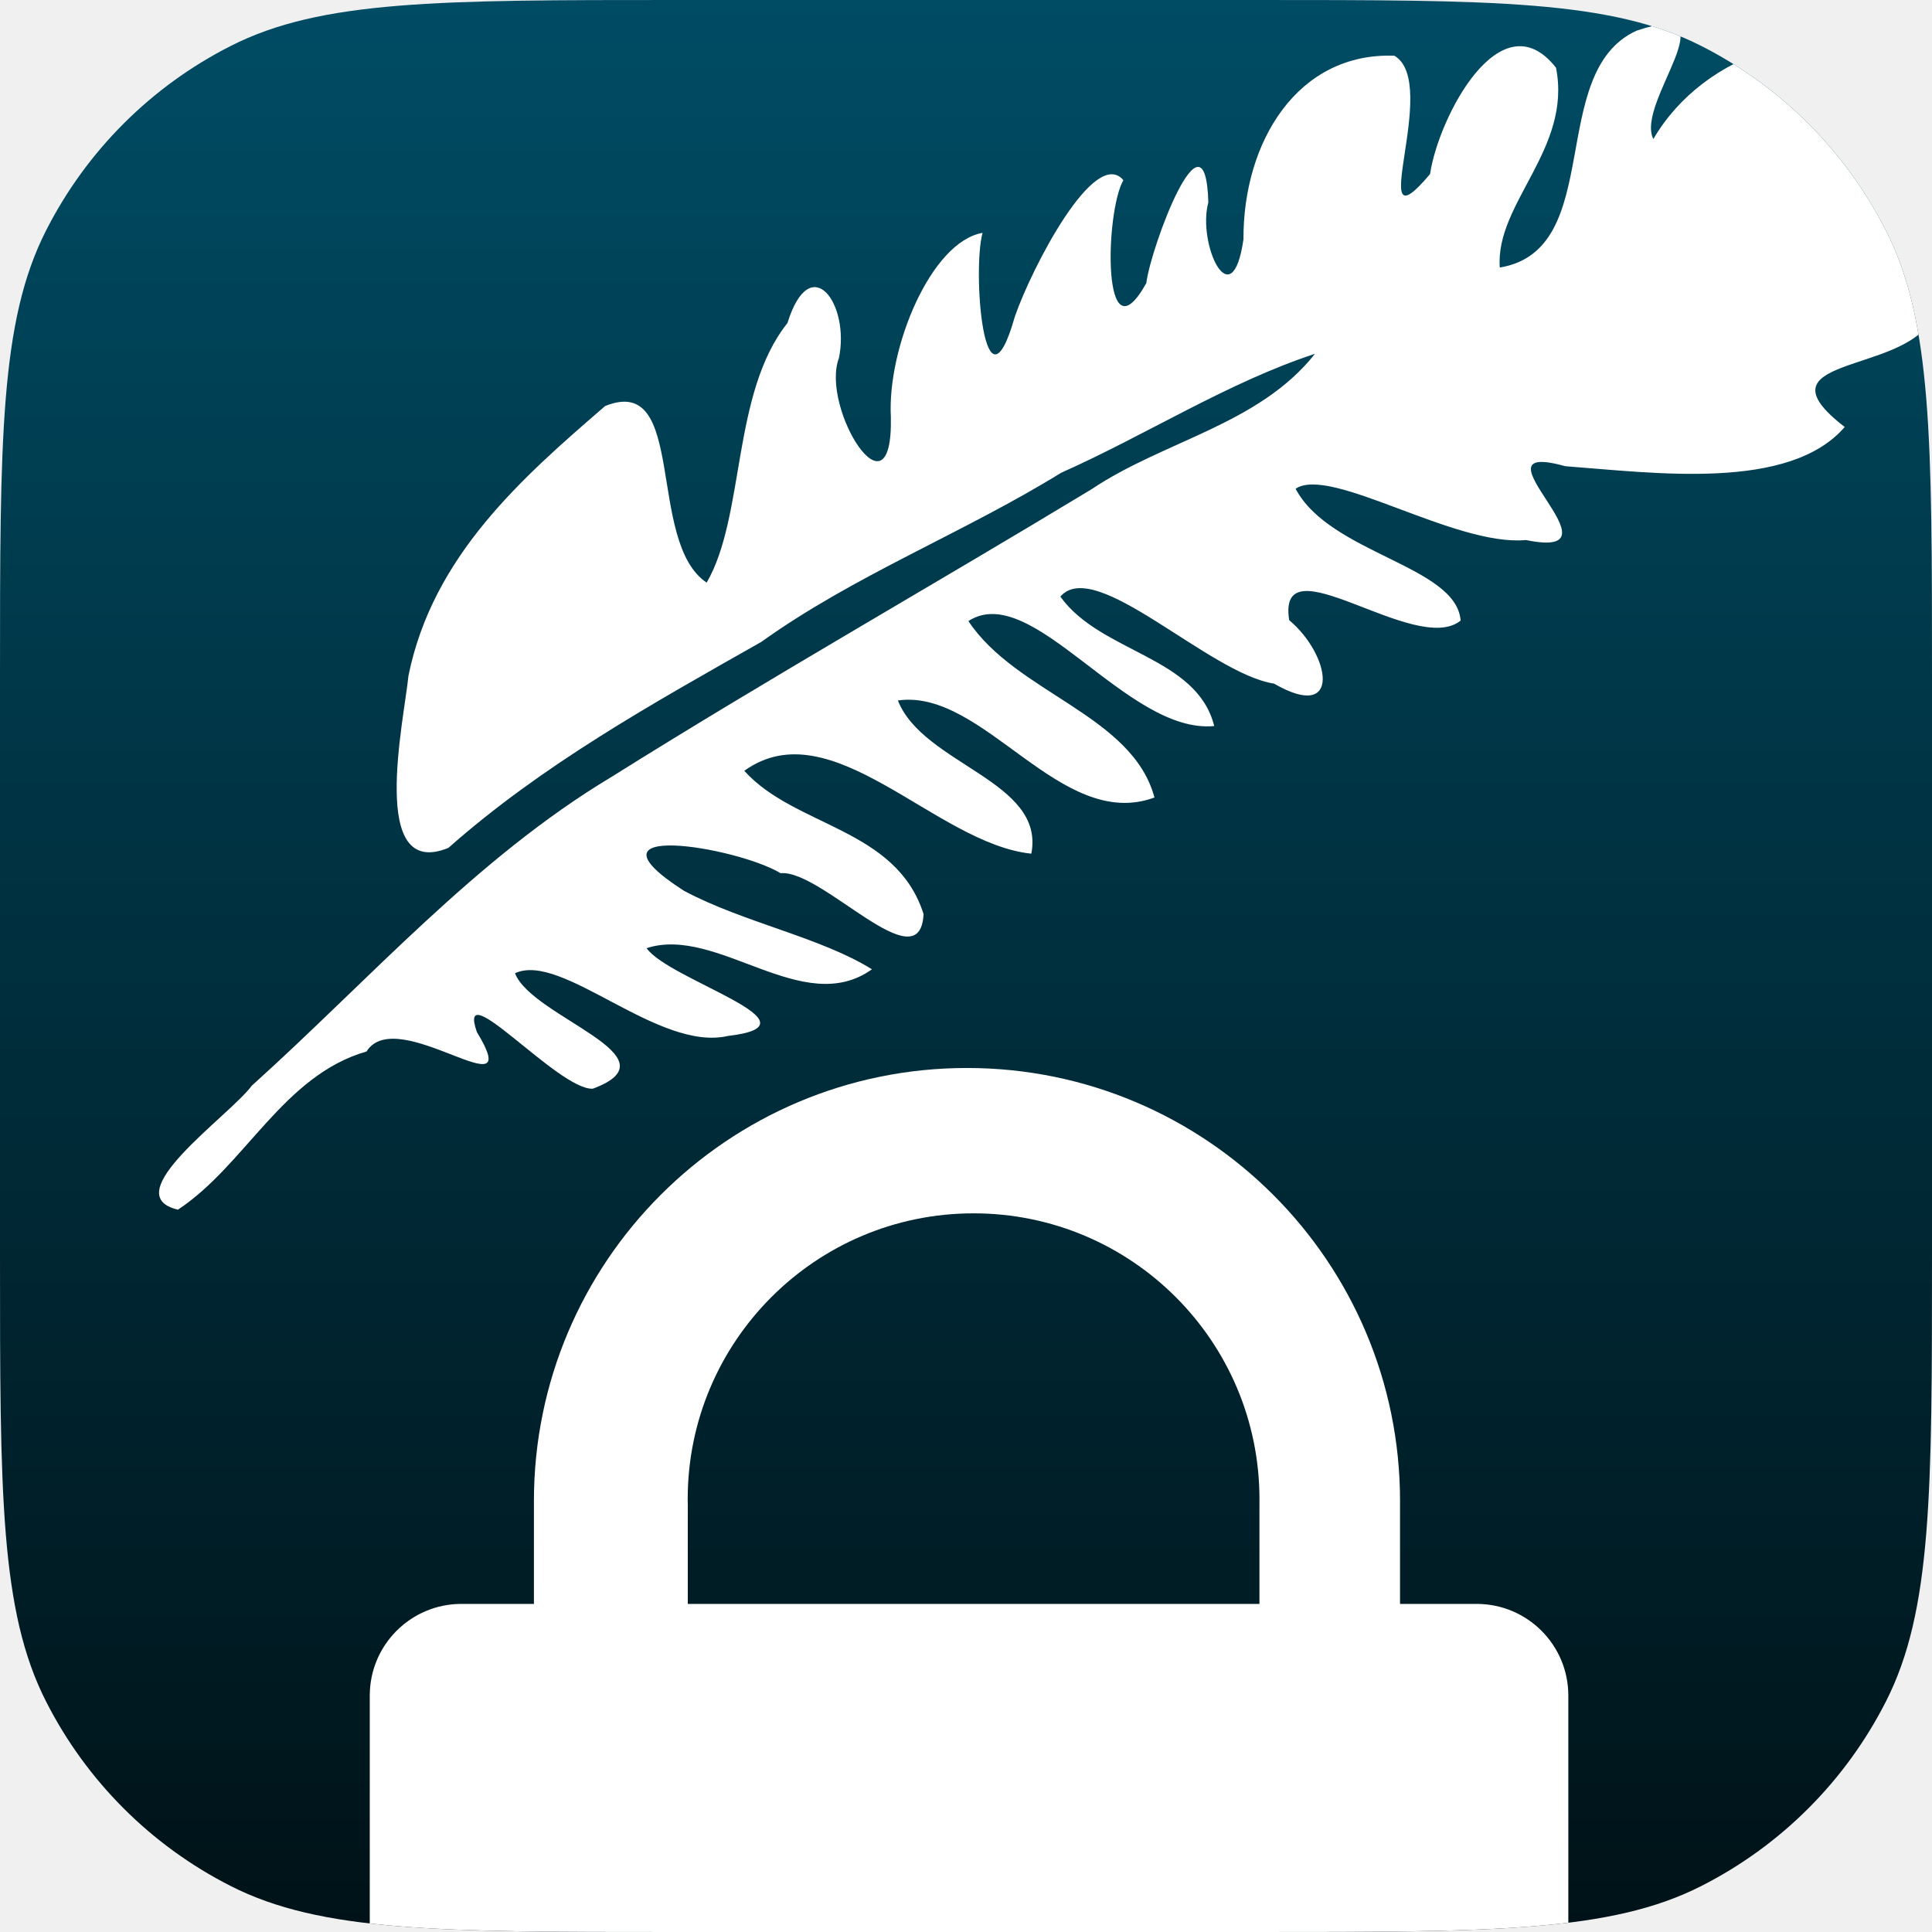
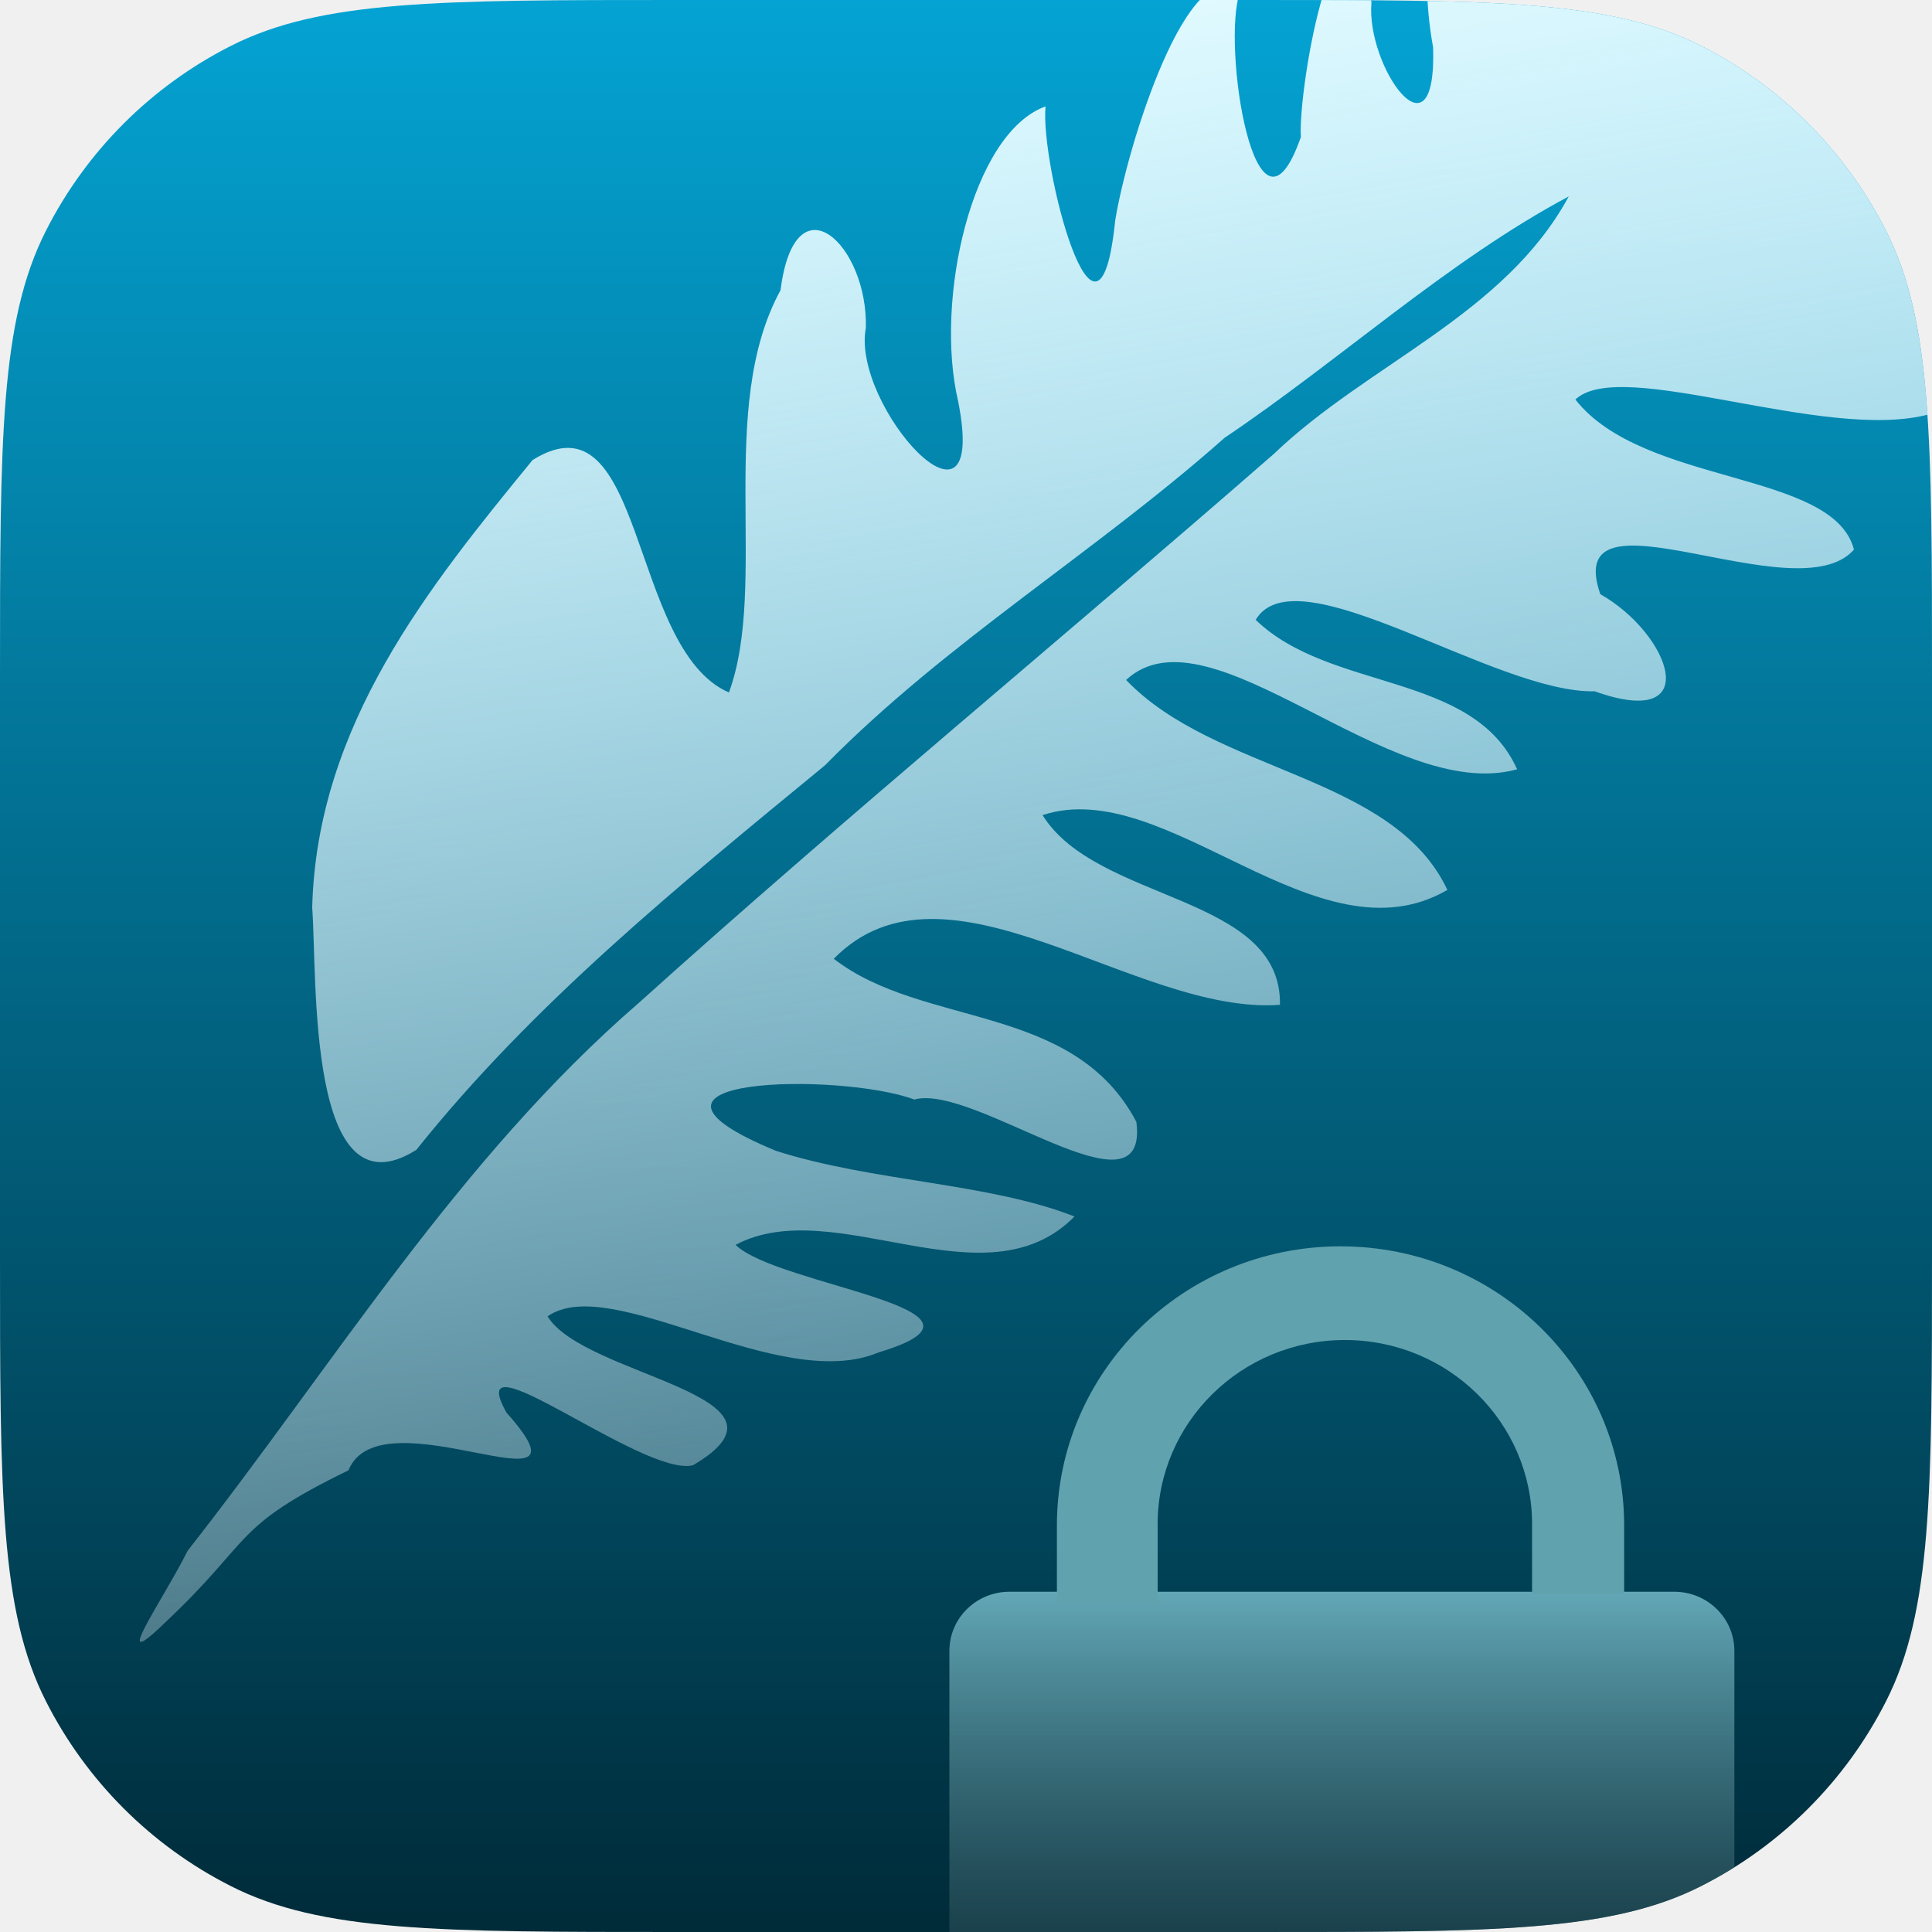
<svg xmlns="http://www.w3.org/2000/svg" xmlns:xlink="http://www.w3.org/1999/xlink" width="328.289" height="328.289" viewBox="0 0 86.86 86.86">
  <defs>
+     <linearGradient id="d">
+       <stop offset=".28" style="stop-color:#e1faff;stop-opacity:1" />
+       <stop offset="1" style="stop-color:#edf8ff;stop-opacity:0" />
+     </linearGradient>
+     <linearGradient id="c">
+       <stop offset="0" style="stop-color:#7ac6d6;stop-opacity:1" />
+       <stop offset="1" style="stop-color:#000;stop-opacity:0" />
+     </linearGradient>
    <linearGradient id="a">
-       <stop offset="0" style="stop-color:#004c64;stop-opacity:1" />
-       <stop offset="1" style="stop-color:#001217;stop-opacity:1" />
+       <stop offset="0" style="stop-color:#04a3d3;stop-opacity:1" />
+       <stop offset="1" style="stop-color:#002b39;stop-opacity:1" />
    </linearGradient>
-     <linearGradient xlink:href="#a" id="c" x1="100.564" x2="100.564" y1="76.36" y2="163.22" gradientTransform="translate(0 -4.233)" gradientUnits="userSpaceOnUse" />
-     <clipPath id="d" clipPathUnits="userSpaceOnUse">
+     <linearGradient xlink:href="#a" id="e" x1="100.564" x2="100.564" y1="76.36" y2="163.22" gradientTransform="translate(0 -4.233)" gradientUnits="userSpaceOnUse" />
+     <linearGradient xlink:href="#c" id="g" x1="100.701" x2="100.701" y1="138.907" y2="192.793" gradientUnits="userSpaceOnUse" />
+     <linearGradient xlink:href="#d" id="h" x1="119.022" x2="119.022" y1="42.199" y2="158.895" gradientTransform="rotate(-10.1 38.759 205.576)scale(1.15486)" gradientUnits="userSpaceOnUse" />
+     <clipPath id="f" clipPathUnits="userSpaceOnUse">
      <use xlink:href="#b" />
    </clipPath>
  </defs>
  <g transform="translate(-57.134 -72.127)">
-     <path id="b" d="M87.535 72.127h26.058c10.64 0 15.965 0 20.03 2.067a18.9 18.9 0 0 1 8.303 8.304c2.068 4.065 2.068 9.39 2.068 20.03v26.058c0 10.64 0 15.965-2.068 20.03a18.9 18.9 0 0 1-8.303 8.303c-4.065 2.068-9.39 2.068-20.03 2.068H87.535c-10.64 0-15.965 0-20.03-2.068a18.9 18.9 0 0 1-8.304-8.303c-2.067-4.065-2.067-9.39-2.067-20.03v-26.058c0-10.64 0-15.965 2.067-20.03a18.9 18.9 0 0 1 8.304-8.304c4.065-2.067 9.39-2.067 20.03-2.067" style="fill:url(#c);fill-opacity:1" />
-     <g clip-path="url(#d)">
-       <rect width="53.886" height="43.228" x="73.758" y="144.236" rx="4.122" ry="4.122" style="fill:#fff;fill-opacity:1;stroke-width:.223" />
-       <path d="M100.608 120.142a19.47 19.47 0 0 0-19.47 19.47v5.478h6.918v-5.366h-.002l-.002-.194a12.853 12.853 0 0 1 12.853-12.853 12.853 12.853 0 0 1 12.853 12.853l-.001.24v4.633h6.32v-4.633l.001-.158a19.47 19.47 0 0 0-19.47-19.47z" style="fill:#fff;fill-opacity:1;stroke-width:.201" />
-       <path d="M153.993 82.312c-3.695.66-8.094.24-10.036 4.18-1.29 2.464-8.008 1.652-3.887 4.832-2.492 2.887-8.496 2.069-12.565 1.763-4.575-1.277 2.95 4.283-1.767 3.32-3.21.296-8.787-3.36-10.356-2.307 1.548 2.928 7.228 3.456 7.42 5.927-2.02 1.64-8.282-3.67-7.708-.018 1.863 1.557 2.384 4.621-.678 2.854-2.942-.455-8.039-5.732-9.61-3.914 1.816 2.537 6.137 2.682 6.918 5.82-3.921.38-8.184-6.578-11.052-4.72 2.139 3.24 7.373 4.22 8.365 7.933-4.226 1.557-7.672-4.922-11.536-4.362 1.149 2.894 6.636 3.613 6 6.887-4.31-.445-8.978-6.542-12.905-3.726 2.278 2.536 6.827 2.562 8.06 6.44-.152 3.128-4.562-2.008-6.427-1.836-2.002-1.199-9.28-2.381-4.344.791 2.68 1.43 6.107 2.076 8.451 3.529-3.106 2.22-6.941-1.986-10.133-.95 1.015 1.443 8.1 3.427 3.653 3.948-3.144.72-7.463-3.805-9.568-2.82.76 1.986 7.386 3.745 3.5 5.19-1.528.093-6.152-5.26-5.216-2.55 2.301 3.782-3.585-1.32-4.96.878-3.75 1.077-5.442 5.108-8.478 7.111-2.85-.666 2.307-4.206 3.322-5.576 5.284-4.757 10.045-10.205 16.16-13.874 7.109-4.458 14.416-8.594 21.593-12.94 3.25-2.182 7.53-2.906 10.044-6.088-3.917 1.284-7.588 3.648-11.41 5.348-4.395 2.713-9.268 4.587-13.487 7.607-4.886 2.77-9.823 5.508-14.063 9.258-3.596 1.47-2.004-5.665-1.794-7.748 1.098-5.393 5.114-8.899 8.841-12.117 3.706-1.503 1.835 6.111 4.565 7.939 1.742-3.01 1.112-8.511 3.631-11.669 1.034-3.327 2.817-.868 2.316 1.569-.85 2.245 2.434 7.495 2.334 2.655-.168-3.105 1.803-7.88 4.123-8.28-.469 1.692.072 8.63 1.454 3.756.763-2.199 3.588-7.65 4.877-6.125-.826 1.42-.976 8.223 1.031 4.628.187-1.584 2.658-8.224 2.788-3.628-.509 1.867 1.063 5.24 1.579 1.662-.02-4.375 2.427-8.415 6.784-8.257 2.125 1.235-1.458 8.964 1.605 5.32.382-2.563 3.182-7.936 5.662-4.783.73 3.652-2.74 6.098-2.526 8.986 4.785-.794 2.063-8.794 6.152-10.65 4.42-1.488-.085 3.217.751 4.873 2.244-3.848 7.626-5.778 12.346-3.361 3.84 1.291 7.974 3.33 10.182 7.295z" style="fill:#fff;stroke-width:.404" />
+     <path id="b" d="M87.535 72.127h26.058c10.64 0 15.965 0 20.03 2.067a18.9 18.9 0 0 1 8.303 8.304c2.068 4.065 2.068 9.39 2.068 20.03v26.058c0 10.64 0 15.965-2.068 20.03a18.9 18.9 0 0 1-8.303 8.303c-4.065 2.068-9.39 2.068-20.03 2.068H87.535c-10.64 0-15.965 0-20.03-2.068a18.9 18.9 0 0 1-8.304-8.303c-2.067-4.065-2.067-9.39-2.067-20.03v-26.058c0-10.64 0-15.965 2.067-20.03a18.9 18.9 0 0 1 8.304-8.304c4.065-2.067 9.39-2.067 20.03-2.067" style="fill:url(#e);fill-opacity:1" />
+     <g clip-path="url(#f)">
+       <g transform="matrix(.65493 0 0 .64457 51.511 50.72)">
+         <rect width="53.886" height="43.228" x="73.758" y="144.236" rx="4.122" ry="4.122" style="fill:url(#g);fill-opacity:1;stroke-width:.223" />
+         <path d="M100.608 120.142a19.47 19.47 0 0 0-19.47 19.47v5.478h6.918v-5.366h-.002l-.002-.194a12.853 12.853 0 0 1 12.853-12.853 12.853 12.853 0 0 1 12.853 12.853l-.001.24v4.633h6.32v-4.633l.001-.158a19.47 19.47 0 0 0-19.47-19.47" style="fill:#61a2af;fill-opacity:1;stroke-width:.201;stroke-dasharray:none" />
+       </g>
+       <path d="M181.986 62.615c-5.293 1.942-11.909 2.485-13.75 8.78-1.265 3.956-11.413 4.534-4.486 8.116-2.931 4.894-12.025 5.275-18.123 5.898-7.1-.67 5.483 5.51-1.746 5.339-4.67 1.28-13.874-2.617-15.92-.658 3.056 3.89 11.595 3.168 12.525 6.745-2.56 2.939-13.21-3.205-11.405 2.004 3.162 1.794 4.734 6.154-.257 4.367-4.47.108-13.388-6.295-15.237-3.213 3.35 3.245 9.778 2.32 11.754 6.72-5.7 1.59-13.824-7.499-17.58-4.016 4.01 4.192 12.008 4.252 14.446 9.44-5.843 3.399-12.634-5.203-18.202-3.363 2.456 3.945 10.759 3.555 10.674 8.528-6.49.482-14.989-7.237-20.06-2.07 4.032 3.123 10.767 1.963 13.604 7.33.593 4.631-7.272-1.746-9.986-1.002-3.274-1.232-14.347-1.05-6.218 2.306 4.338 1.393 9.576 1.438 13.422 2.953-4.013 4.077-10.785-1.086-15.235 1.275 1.879 1.851 12.876 2.897 6.435 4.833-4.462 1.885-12.033-3.62-14.888-1.619 1.643 2.715 11.903 3.551 6.533 6.696-2.235.54-10.474-6.1-8.381-2.369 4.392 4.945-5.647-.993-7.106 2.596-5.265 2.569-4.236 3.066-8.202 6.806-2.649 2.574-.166-.916.977-3.195 6.572-8.374 12.189-17.625 20.274-24.621 9.348-8.417 19.074-16.413 28.552-24.683 4.237-4.059 10.378-6.249 13.264-11.582-5.458 2.917-10.269 7.354-15.477 10.856-5.791 5.14-12.508 9.175-17.959 14.719-6.502 5.353-13.088 10.672-18.378 17.294-4.935 3.105-4.446-7.787-4.68-10.9.214-8.205 5.237-14.41 9.908-20.115 5.088-3.182 4.312 8.487 8.828 10.45 1.789-4.877-.581-12.785 2.319-18.084.66-5.156 3.94-2.016 3.836 1.693-.67 3.519 5.559 10.36 4.146 3.282-1.06-4.513.606-12.041 3.933-13.24-.251 2.607 2.363 12.649 3.132 5.13.554-3.428 3.307-12.174 5.612-10.275-.85 2.302.706 12.327 2.735 6.522-.138-2.375 1.78-12.772 3.175-6.06-.265 2.874 2.942 7.411 2.77 2.023-1.174-6.416 1.39-12.99 7.874-13.907 3.466 1.253.188 13.542 3.765 7.386-.105-3.862 2.631-12.487 7.124-8.512 2.034 5.168-2.458 9.673-1.387 13.855 6.87-2.426.752-13.451 6.315-17.253 6.148-3.348.715 4.745 2.384 6.955 2.313-6.24 9.769-10.49 17.381-8.186 6.017.884 12.665 2.787 16.967 8.025z" style="fill:url(#h);stroke-width:.605" />
    </g>
  </g>
</svg>
